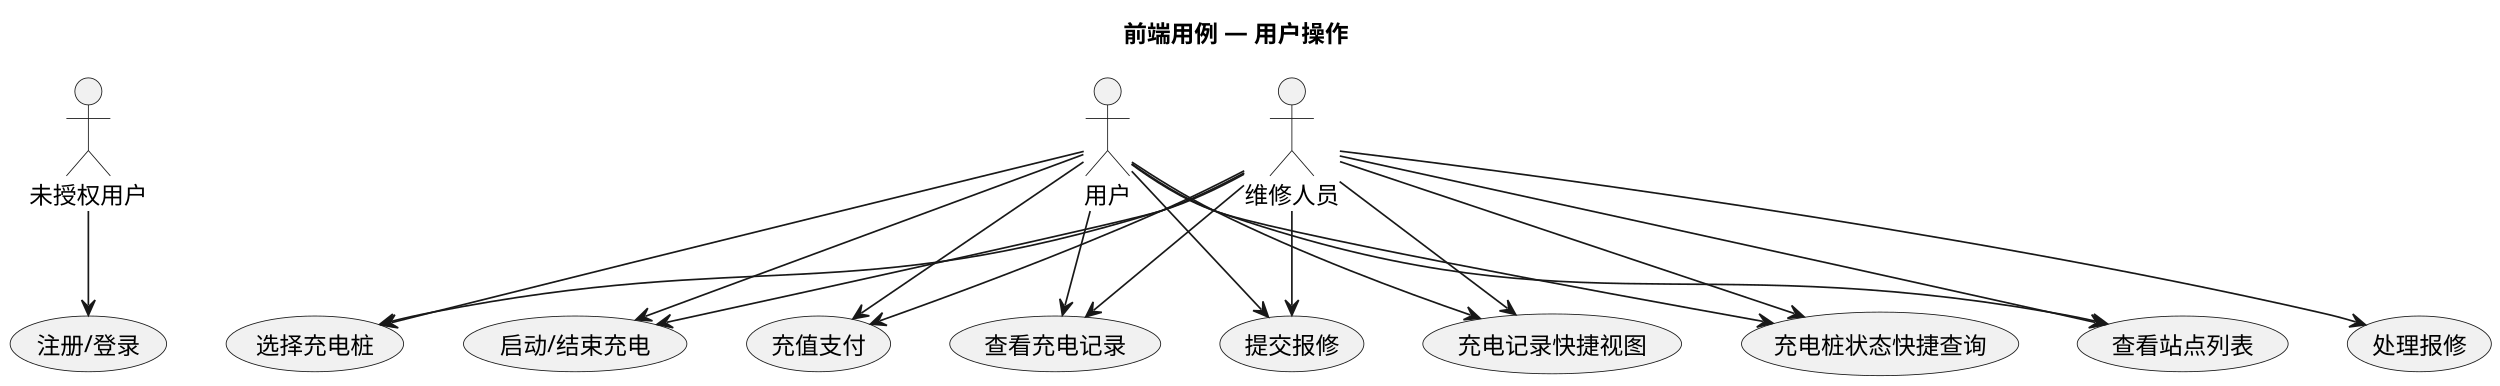
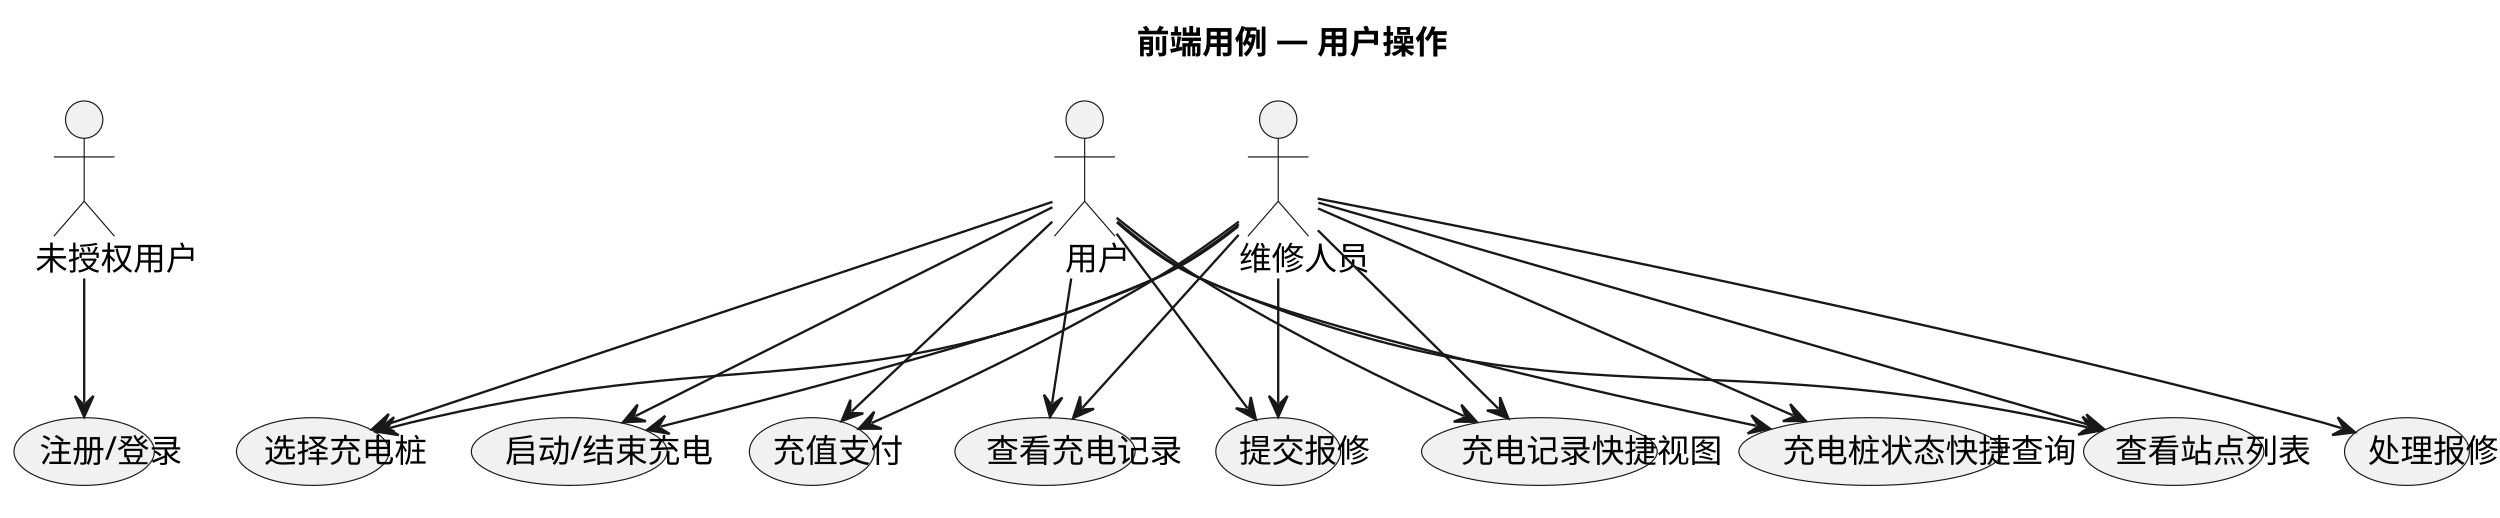
- <svg xmlns="http://www.w3.org/2000/svg" contentStyleType="text/css" data-diagram-type="DESCRIPTION" height="228px" preserveAspectRatio="none" style="width:1479px;height:228px;background:#FFFFFF;" version="1.1" viewBox="0 0 1479 228" width="1479px" zoomAndPan="magnify">
+ <svg xmlns="http://www.w3.org/2000/svg" contentStyleType="text/css" data-diagram-type="DESCRIPTION" height="222px" preserveAspectRatio="none" style="width:1072px;height:222px;background:#FFFFFF;" version="1.1" viewBox="0 0 1072 222" width="1072px" zoomAndPan="magnify">
  <defs />
  <g>
    <g class="title" data-source-line="1">
-       <text fill="#000000" font-family="sans-serif" font-size="14" font-weight="bold" lengthAdjust="spacing" textLength="136.78" x="664.548" y="24.966">前端用例 — 用户操作</text>
+       <text fill="#000000" font-family="sans-serif" font-size="14" font-weight="700" lengthAdjust="spacing" textLength="90.959" x="487.453" y="22.995">前端用例 — 用户操作</text>
    </g>
-     <g class="entity" data-entity="G" data-source-line="4" data-uid="ent0002" id="entity_G">
-       <ellipse cx="52.28" cy="54.068" fill="#F1F1F1" rx="8" ry="8" style="stroke:#181818;stroke-width:0.5;" />
-       <path d="M52.28,62.068 L52.28,89.068 M39.28,70.068 L65.28,70.068 M52.28,89.068 L39.28,104.068 M52.28,89.068 L65.28,104.068" fill="none" style="stroke:#181818;stroke-width:0.5;" />
-       <text fill="#000000" font-family="sans-serif" font-size="14" lengthAdjust="spacing" textLength="70" x="17.28" y="120.534">未授权用户</text>
+     <g class="entity" data-qualified-name="G" data-source-line="4" id="ent0002">
+       <ellipse cx="36.093" cy="51.297" fill="#F1F1F1" rx="8" ry="8" style="stroke:#181818;stroke-width:0.5;" />
+       <path d="M36.093,59.297 L36.093,86.297 M23.093,67.297 L49.093,67.297 M36.093,86.297 L23.093,101.297 M36.093,86.297 L49.093,101.297" fill="none" style="stroke:#181818;stroke-width:0.5;" />
+       <text fill="#000000" font-family="sans-serif" font-size="14" lengthAdjust="spacing" textLength="42.007" x="15.09" y="115.792">未授权用户</text>
    </g>
-     <g class="entity" data-entity="U" data-source-line="5" data-uid="ent0003" id="entity_U">
-       <ellipse cx="655.28" cy="54.068" fill="#F1F1F1" rx="8" ry="8" style="stroke:#181818;stroke-width:0.5;" />
-       <path d="M655.28,62.068 L655.28,89.068 M642.28,70.068 L668.28,70.068 M655.28,89.068 L642.28,104.068 M655.28,89.068 L668.28,104.068" fill="none" style="stroke:#181818;stroke-width:0.5;" />
-       <text fill="#000000" font-family="sans-serif" font-size="14" lengthAdjust="spacing" textLength="28" x="641.28" y="120.534">用户</text>
+     <g class="entity" data-qualified-name="U" data-source-line="5" id="ent0003">
+       <ellipse cx="465.1" cy="51.297" fill="#F1F1F1" rx="8" ry="8" style="stroke:#181818;stroke-width:0.5;" />
+       <path d="M465.1,59.297 L465.1,86.297 M452.1,67.297 L478.1,67.297 M465.1,86.297 L452.1,101.297 M465.1,86.297 L478.1,101.297" fill="none" style="stroke:#181818;stroke-width:0.5;" />
+       <text fill="#000000" font-family="sans-serif" font-size="14" lengthAdjust="spacing" textLength="16.803" x="456.699" y="115.792">用户</text>
    </g>
-     <g class="entity" data-entity="M" data-source-line="6" data-uid="ent0004" id="entity_M">
-       <ellipse cx="764.28" cy="54.068" fill="#F1F1F1" rx="8" ry="8" style="stroke:#181818;stroke-width:0.5;" />
-       <path d="M764.28,62.068 L764.28,89.068 M751.28,70.068 L777.28,70.068 M764.28,89.068 L751.28,104.068 M764.28,89.068 L777.28,104.068" fill="none" style="stroke:#181818;stroke-width:0.5;" />
-       <text fill="#000000" font-family="sans-serif" font-size="14" lengthAdjust="spacing" textLength="56" x="736.28" y="120.534">维修人员</text>
+     <g class="entity" data-qualified-name="M" data-source-line="6" id="ent0004">
+       <ellipse cx="548.103" cy="51.297" fill="#F1F1F1" rx="8" ry="8" style="stroke:#181818;stroke-width:0.5;" />
+       <path d="M548.103,59.297 L548.103,86.297 M535.103,67.297 L561.103,67.297 M548.103,86.297 L535.103,101.297 M548.103,86.297 L561.103,101.297" fill="none" style="stroke:#181818;stroke-width:0.5;" />
+       <text fill="#000000" font-family="sans-serif" font-size="14" lengthAdjust="spacing" textLength="33.605" x="531.3" y="115.792">维修人员</text>
    </g>
-     <g class="entity" data-entity="LOG" data-source-line="8" data-uid="ent0005" id="entity_LOG">
-       <ellipse cx="52.281" cy="203.441" fill="#F1F1F1" rx="46.281" ry="16.483" style="stroke:#181818;stroke-width:0.5;" />
-       <text fill="#000000" font-family="sans-serif" font-size="14" lengthAdjust="spacing" textLength="61.208" x="21.677" y="209.475">注册/登录</text>
+     <g class="entity" data-qualified-name="LOG" data-source-line="8" id="ent0005">
+       <ellipse cx="36.098" cy="193.62" fill="#F1F1F1" rx="30.098" ry="14.524" style="stroke:#181818;stroke-width:0.5;" />
+       <text fill="#000000" font-family="sans-serif" font-size="14" lengthAdjust="spacing" textLength="38.322" x="16.937" y="198.269">注册/登录</text>
    </g>
-     <g class="entity" data-entity="VSL" data-source-line="9" data-uid="ent0006" id="entity_VSL">
-       <ellipse cx="1291.277" cy="203.441" fill="#F1F1F1" rx="62.397" ry="16.483" style="stroke:#181818;stroke-width:0.5;" />
-       <text fill="#000000" font-family="sans-serif" font-size="14" lengthAdjust="spacing" textLength="84" x="1249.277" y="209.475">查看站点列表</text>
+     <g class="entity" data-qualified-name="VSL" data-source-line="9" id="ent0006">
+       <ellipse cx="932.104" cy="193.62" fill="#F1F1F1" rx="38.644" ry="14.524" style="stroke:#181818;stroke-width:0.5;" />
+       <text fill="#000000" font-family="sans-serif" font-size="14" lengthAdjust="spacing" textLength="50.408" x="906.9" y="198.269">查看站点列表</text>
    </g>
-     <g class="entity" data-entity="SC" data-source-line="10" data-uid="ent0007" id="entity_SC">
-       <ellipse cx="186.278" cy="203.441" fill="#F1F1F1" rx="52.498" ry="16.483" style="stroke:#181818;stroke-width:0.5;" />
-       <text fill="#000000" font-family="sans-serif" font-size="14" lengthAdjust="spacing" textLength="70" x="151.278" y="209.475">选择充电桩</text>
+     <g class="entity" data-qualified-name="SC" data-source-line="10" id="ent0007">
+       <ellipse cx="134.103" cy="193.62" fill="#F1F1F1" rx="32.703" ry="14.524" style="stroke:#181818;stroke-width:0.5;" />
+       <text fill="#000000" font-family="sans-serif" font-size="14" lengthAdjust="spacing" textLength="42.007" x="113.1" y="198.269">选择充电桩</text>
    </g>
-     <g class="entity" data-entity="CS" data-source-line="11" data-uid="ent0008" id="entity_CS">
-       <ellipse cx="340.28" cy="203.441" fill="#F1F1F1" rx="66.08" ry="16.483" style="stroke:#181818;stroke-width:0.5;" />
-       <text fill="#000000" font-family="sans-serif" font-size="14" lengthAdjust="spacing" textLength="89.208" x="295.676" y="209.475">启动/结束充电</text>
+     <g class="entity" data-qualified-name="CS" data-source-line="11" id="ent0008">
+       <ellipse cx="244.099" cy="193.62" fill="#F1F1F1" rx="41.979" ry="14.524" style="stroke:#181818;stroke-width:0.5;" />
+       <text fill="#000000" font-family="sans-serif" font-size="14" lengthAdjust="spacing" textLength="55.125" x="216.537" y="198.269">启动/结束充电</text>
    </g>
-     <g class="entity" data-entity="PAY" data-source-line="12" data-uid="ent0009" id="entity_PAY">
-       <ellipse cx="484.278" cy="203.441" fill="#F1F1F1" rx="42.598" ry="16.483" style="stroke:#181818;stroke-width:0.5;" />
-       <text fill="#000000" font-family="sans-serif" font-size="14" lengthAdjust="spacing" textLength="56" x="456.278" y="209.475">充值支付</text>
+     <g class="entity" data-qualified-name="PAY" data-source-line="12" id="ent0009">
+       <ellipse cx="348.103" cy="193.62" fill="#F1F1F1" rx="26.763" ry="14.524" style="stroke:#181818;stroke-width:0.5;" />
+       <text fill="#000000" font-family="sans-serif" font-size="14" lengthAdjust="spacing" textLength="33.605" x="331.3" y="198.269">充值支付</text>
    </g>
-     <g class="entity" data-entity="VCR" data-source-line="13" data-uid="ent0010" id="entity_VCR">
-       <ellipse cx="624.277" cy="203.441" fill="#F1F1F1" rx="62.397" ry="16.483" style="stroke:#181818;stroke-width:0.5;" />
-       <text fill="#000000" font-family="sans-serif" font-size="14" lengthAdjust="spacing" textLength="84" x="582.277" y="209.475">查看充电记录</text>
+     <g class="entity" data-qualified-name="VCR" data-source-line="13" id="ent0010">
+       <ellipse cx="448.104" cy="193.62" fill="#F1F1F1" rx="38.644" ry="14.524" style="stroke:#181818;stroke-width:0.5;" />
+       <text fill="#000000" font-family="sans-serif" font-size="14" lengthAdjust="spacing" textLength="50.408" x="422.9" y="198.269">查看充电记录</text>
    </g>
-     <g class="entity" data-entity="SRT" data-source-line="14" data-uid="ent0011" id="entity_SRT">
-       <ellipse cx="764.278" cy="203.441" fill="#F1F1F1" rx="42.598" ry="16.483" style="stroke:#181818;stroke-width:0.5;" />
-       <text fill="#000000" font-family="sans-serif" font-size="14" lengthAdjust="spacing" textLength="56" x="736.278" y="209.475">提交报修</text>
+     <g class="entity" data-qualified-name="SRT" data-source-line="14" id="ent0011">
+       <ellipse cx="548.103" cy="193.62" fill="#F1F1F1" rx="26.763" ry="14.524" style="stroke:#181818;stroke-width:0.5;" />
+       <text fill="#000000" font-family="sans-serif" font-size="14" lengthAdjust="spacing" textLength="33.605" x="531.3" y="198.269">提交报修</text>
    </g>
-     <g class="entity" data-entity="HR" data-source-line="15" data-uid="ent0012" id="entity_HR">
-       <ellipse cx="1431.278" cy="203.441" fill="#F1F1F1" rx="42.598" ry="16.483" style="stroke:#181818;stroke-width:0.5;" />
-       <text fill="#000000" font-family="sans-serif" font-size="14" lengthAdjust="spacing" textLength="56" x="1403.278" y="209.475">处理报修</text>
+     <g class="entity" data-qualified-name="HR" data-source-line="15" id="ent0012">
+       <ellipse cx="1032.103" cy="193.62" fill="#F1F1F1" rx="26.763" ry="14.524" style="stroke:#181818;stroke-width:0.5;" />
+       <text fill="#000000" font-family="sans-serif" font-size="14" lengthAdjust="spacing" textLength="33.605" x="1015.3" y="198.269">处理报修</text>
    </g>
-     <g class="entity" data-entity="QV" data-source-line="16" data-uid="ent0013" id="entity_QV">
-       <ellipse cx="918.282" cy="203.436" fill="#F1F1F1" rx="76.542" ry="17.708" style="stroke:#181818;stroke-width:0.5;" />
-       <text fill="#000000" font-family="sans-serif" font-size="14" lengthAdjust="spacing" textLength="112" x="862.282" y="209.47">充电记录快捷视图</text>
+     <g class="entity" data-qualified-name="QV" data-source-line="16" id="ent0013">
+       <ellipse cx="660.095" cy="193.62" fill="#F1F1F1" rx="50.525" ry="14.524" style="stroke:#181818;stroke-width:0.5;" />
+       <text fill="#000000" font-family="sans-serif" font-size="14" lengthAdjust="spacing" textLength="67.211" x="626.49" y="198.269">充电记录快捷视图</text>
    </g>
-     <g class="entity" data-entity="QC" data-source-line="17" data-uid="ent0014" id="entity_QC">
-       <ellipse cx="1112.283" cy="203.438" fill="#F1F1F1" rx="82.003" ry="18.8" style="stroke:#181818;stroke-width:0.5;" />
-       <text fill="#000000" font-family="sans-serif" font-size="14" lengthAdjust="spacing" textLength="126" x="1049.283" y="209.472">充电桩状态快捷查询</text>
+     <g class="entity" data-qualified-name="QC" data-source-line="17" id="ent0014">
+       <ellipse cx="802.096" cy="193.62" fill="#F1F1F1" rx="56.466" ry="14.524" style="stroke:#181818;stroke-width:0.5;" />
+       <text fill="#000000" font-family="sans-serif" font-size="14" lengthAdjust="spacing" textLength="75.612" x="764.29" y="198.269">充电桩状态快捷查询</text>
    </g>
-     <g class="link" data-entity-1="G" data-entity-2="LOG" data-source-line="19" data-uid="lnk15" id="link_G_LOG">
-       <path d="M52.28,124.838 C52.28,145.858 52.28,164.698 52.28,180.508" fill="none" id="G-to-LOG" style="stroke:#181818;stroke-width:1;" />
-       <polygon fill="#181818" points="52.28,186.508,56.28,177.508,52.28,181.508,48.28,177.508,52.28,186.508" style="stroke:#181818;stroke-width:1;" />
+     <g class="link" data-entity-1="ent0002" data-entity-2="ent0005" data-link-type="dependency" data-source-line="19" id="lnk15">
+       <path d="M36.1,119.407 C36.1,139.857 36.1,157.937 36.1,172.747" fill="none" id="G-to-LOG" style="stroke:#181818;stroke-width:1;" />
+       <polygon fill="#181818" points="36.1,178.747,40.1,169.747,36.1,173.747,32.1,169.747,36.1,178.747" style="stroke:#181818;stroke-width:1;" />
    </g>
-     <g class="link" data-entity-1="U" data-entity-2="VSL" data-source-line="20" data-uid="lnk16" id="link_U_VSL">
-       <path d="M669.4,97.198 C681.61,106.168 700.12,118.318 718.28,124.638 C927.16,197.328 994.35,146.948 1212.28,184.638 C1223.5,186.578 1229.675,187.756 1240.875,190.266" fill="none" id="U-to-VSL" style="stroke:#181818;stroke-width:1;" />
-       <polygon fill="#181818" points="1246.73,191.578,1238.823,185.707,1241.851,190.484,1237.073,193.513,1246.73,191.578" style="stroke:#181818;stroke-width:1;" />
+     <g class="link" data-entity-1="ent0003" data-entity-2="ent0006" data-link-type="dependency" data-source-line="20" id="lnk16">
+       <path d="M478.92,95.357 C488.15,103.517 500.96,113.437 514.1,119.087 C663.89,183.567 716.28,146.597 876.1,179.087 C884.13,180.727 886.937,181.293 894.957,183.223" fill="none" id="U-to-VSL" style="stroke:#181818;stroke-width:1;" />
+       <polygon fill="#181818" points="900.79,184.627,892.976,178.632,895.929,183.457,891.104,186.41,900.79,184.627" style="stroke:#181818;stroke-width:1;" />
    </g>
-     <g class="link" data-entity-1="U" data-entity-2="SC" data-source-line="21" data-uid="lnk17" id="link_U_SC">
-       <path d="M641.14,89.558 C589.57,102.168 406.82,146.908 256.28,184.638 C246.43,187.108 241.615,188.321 231.695,190.841" fill="none" id="U-to-SC" style="stroke:#181818;stroke-width:1;" />
-       <polygon fill="#181818" points="225.88,192.318,235.588,193.979,230.726,191.087,233.618,186.225,225.88,192.318" style="stroke:#181818;stroke-width:1;" />
+     <g class="link" data-entity-1="ent0003" data-entity-2="ent0007" data-link-type="dependency" data-source-line="21" id="lnk17">
+       <path d="M451.3,86.557 C400.77,103.447 231.05,160.194 165.11,182.244" fill="none" id="U-to-SC" style="stroke:#181818;stroke-width:1;" />
+       <polygon fill="#181818" points="159.42,184.147,169.224,185.086,164.162,182.561,166.687,177.499,159.42,184.147" style="stroke:#181818;stroke-width:1;" />
    </g>
-     <g class="link" data-entity-1="U" data-entity-2="CS" data-source-line="22" data-uid="lnk18" id="link_U_CS">
-       <path d="M640.93,91.408 C594.17,108.668 450.899,161.589 381.788,187.109" fill="none" id="U-to-CS" style="stroke:#181818;stroke-width:1;" />
-       <polygon fill="#181818" points="376.16,189.188,385.988,189.823,380.85,187.456,383.217,182.318,376.16,189.188" style="stroke:#181818;stroke-width:1;" />
+     <g class="link" data-entity-1="ent0003" data-entity-2="ent0008" data-link-type="dependency" data-source-line="22" id="lnk18">
+       <path d="M451.27,88.867 C414.33,107.367 318.355,155.431 272.515,178.381" fill="none" id="U-to-CS" style="stroke:#181818;stroke-width:1;" />
+       <polygon fill="#181818" points="267.15,181.067,276.988,180.614,271.621,178.828,273.407,173.461,267.15,181.067" style="stroke:#181818;stroke-width:1;" />
    </g>
-     <g class="link" data-entity-1="U" data-entity-2="PAY" data-source-line="23" data-uid="lnk19" id="link_U_PAY">
-       <path d="M641,95.818 C610.65,116.468 544.65,161.362 509.59,185.222" fill="none" id="U-to-PAY" style="stroke:#181818;stroke-width:1;" />
-       <polygon fill="#181818" points="504.63,188.598,514.321,186.841,508.764,185.785,509.82,180.227,504.63,188.598" style="stroke:#181818;stroke-width:1;" />
+     <g class="link" data-entity-1="ent0003" data-entity-2="ent0009" data-link-type="dependency" data-source-line="23" id="lnk19">
+       <path d="M451.22,95.067 C428.34,116.717 387.388,155.443 365.248,176.393" fill="none" id="U-to-PAY" style="stroke:#181818;stroke-width:1;" />
+       <polygon fill="#181818" points="360.89,180.517,370.176,177.237,364.522,177.08,364.678,171.426,360.89,180.517" style="stroke:#181818;stroke-width:1;" />
    </g>
-     <g class="link" data-entity-1="U" data-entity-2="VCR" data-source-line="24" data-uid="lnk20" id="link_U_VCR">
-       <path d="M644.96,124.838 C639.36,145.858 634.287,164.901 630.067,180.711" fill="none" id="U-to-VCR" style="stroke:#181818;stroke-width:1;" />
-       <polygon fill="#181818" points="628.52,186.508,634.706,178.844,629.809,181.677,626.976,176.781,628.52,186.508" style="stroke:#181818;stroke-width:1;" />
+     <g class="link" data-entity-1="ent0003" data-entity-2="ent0010" data-link-type="dependency" data-source-line="24" id="lnk20">
+       <path d="M459.34,119.407 C456.2,139.857 453.409,158.006 451.139,172.816" fill="none" id="U-to-VCR" style="stroke:#181818;stroke-width:1;" />
+       <polygon fill="#181818" points="450.23,178.747,455.547,170.457,450.988,173.805,447.64,169.245,450.23,178.747" style="stroke:#181818;stroke-width:1;" />
    </g>
-     <g class="link" data-entity-1="U" data-entity-2="SRT" data-source-line="25" data-uid="lnk21" id="link_U_SRT">
-       <path d="M669.53,101.308 C690.54,123.728 725.457,161.01 746.267,183.21" fill="none" id="U-to-SRT" style="stroke:#181818;stroke-width:1;" />
-       <polygon fill="#181818" points="750.37,187.588,747.133,178.286,746.951,183.94,741.297,183.757,750.37,187.588" style="stroke:#181818;stroke-width:1;" />
+     <g class="link" data-entity-1="ent0003" data-entity-2="ent0011" data-link-type="dependency" data-source-line="25" id="lnk21">
+       <path d="M478.8,100.217 C495.66,122.687 520.219,155.448 534.919,175.038" fill="none" id="U-to-SRT" style="stroke:#181818;stroke-width:1;" />
+       <polygon fill="#181818" points="538.52,179.837,536.318,170.237,535.519,175.838,529.919,175.039,538.52,179.837" style="stroke:#181818;stroke-width:1;" />
    </g>
-     <g class="link" data-entity-1="U" data-entity-2="QV" data-source-line="26" data-uid="lnk22" id="link_U_QV">
-       <path d="M669.63,95.898 C682.13,104.178 700.93,116.038 718.28,124.638 C770.86,150.688 828.778,172.172 869.918,186.362" fill="none" id="U-to-QV" style="stroke:#181818;stroke-width:1;" />
-       <polygon fill="#181818" points="875.59,188.318,868.386,181.602,870.863,186.688,865.778,189.165,875.59,188.318" style="stroke:#181818;stroke-width:1;" />
+     <g class="link" data-entity-1="ent0003" data-entity-2="ent0013" data-link-type="dependency" data-source-line="26" id="lnk22">
+       <path d="M478.77,93.377 C488.34,101.107 501.6,111.297 514.1,119.087 C553.95,143.947 597.83,164.921 627.73,178.401" fill="none" id="U-to-QV" style="stroke:#181818;stroke-width:1;" />
+       <polygon fill="#181818" points="633.2,180.867,626.639,173.521,628.642,178.812,623.351,180.814,633.2,180.867" style="stroke:#181818;stroke-width:1;" />
    </g>
-     <g class="link" data-entity-1="U" data-entity-2="QC" data-source-line="27" data-uid="lnk23" id="link_U_QC">
-       <path d="M669.52,96.858 C681.81,105.618 700.36,117.648 718.28,124.638 C748.69,136.498 939.504,171.569 1042.964,190.129" fill="none" id="U-to-QC" style="stroke:#181818;stroke-width:1;" />
-       <polygon fill="#181818" points="1048.87,191.188,1040.718,185.662,1043.949,190.305,1039.305,193.536,1048.87,191.188" style="stroke:#181818;stroke-width:1;" />
+     <g class="link" data-entity-1="ent0003" data-entity-2="ent0014" data-link-type="dependency" data-source-line="27" id="lnk23">
+       <path d="M479.1,94.977 C488.39,102.987 501.21,112.877 514.1,119.087 C557.33,139.937 683.898,168.076 753.097,182.576" fill="none" id="U-to-QC" style="stroke:#181818;stroke-width:1;" />
+       <polygon fill="#181818" points="758.97,183.807,750.982,178.046,754.076,182.781,749.341,185.876,758.97,183.807" style="stroke:#181818;stroke-width:1;" />
    </g>
-     <g class="link" data-entity-1="M" data-entity-2="VSL" data-source-line="28" data-uid="lnk24" id="link_M_VSL">
-       <path d="M792.6,92.278 C863.37,107.728 1053.7,149.328 1212.28,184.638 C1222.98,187.018 1228.647,188.29 1239.486,190.73" fill="none" id="M-to-VSL" style="stroke:#181818;stroke-width:1;" />
-       <polygon fill="#181818" points="1245.34,192.048,1237.438,186.169,1240.462,190.95,1235.681,193.974,1245.34,192.048" style="stroke:#181818;stroke-width:1;" />
+     <g class="link" data-entity-1="ent0004" data-entity-2="ent0006" data-link-type="dependency" data-source-line="28" id="lnk24">
+       <path d="M565.34,86.907 C625.4,104.217 820.055,160.325 896.425,182.335" fill="none" id="M-to-VSL" style="stroke:#181818;stroke-width:1;" />
+       <polygon fill="#181818" points="902.19,183.997,894.65,177.661,897.386,182.612,892.434,185.348,902.19,183.997" style="stroke:#181818;stroke-width:1;" />
    </g>
-     <g class="link" data-entity-1="M" data-entity-2="SC" data-source-line="29" data-uid="lnk25" id="link_M_SC">
-       <path d="M735.96,103.058 C721.8,110.808 704.13,119.408 687.28,124.638 C502.58,182.008 446.07,147.418 256.28,184.638 C245.94,186.668 240.665,187.8 230.435,190.4" fill="none" id="M-to-SC" style="stroke:#181818;stroke-width:1;" />
-       <polygon fill="#181818" points="224.62,191.878,234.328,193.538,229.466,190.646,232.357,185.784,224.62,191.878" style="stroke:#181818;stroke-width:1;" />
+     <g class="link" data-entity-1="ent0004" data-entity-2="ent0007" data-link-type="dependency" data-source-line="29" id="lnk25">
+       <path d="M530.96,97.057 C521.34,104.777 508.74,113.667 496.1,119.087 C366.74,174.617 322.32,147.697 185.1,179.087 C177.33,180.867 174.749,181.457 167.069,183.496" fill="none" id="M-to-SC" style="stroke:#181818;stroke-width:1;" />
+       <polygon fill="#181818" points="161.27,185.037,170.995,186.592,166.102,183.753,168.941,178.86,161.27,185.037" style="stroke:#181818;stroke-width:1;" />
    </g>
-     <g class="link" data-entity-1="M" data-entity-2="CS" data-source-line="30" data-uid="lnk26" id="link_M_CS">
-       <path d="M736.12,102.268 C721.85,109.918 704.04,118.668 687.28,124.638 C673.16,129.668 486.542,170.58 394.502,190.64" fill="none" id="M-to-CS" style="stroke:#181818;stroke-width:1;" />
-       <polygon fill="#181818" points="388.64,191.918,398.285,193.91,393.525,190.853,396.582,186.093,388.64,191.918" style="stroke:#181818;stroke-width:1;" />
+     <g class="link" data-entity-1="ent0004" data-entity-2="ent0008" data-link-type="dependency" data-source-line="30" id="lnk26">
+       <path d="M531.22,96.227 C521.47,103.887 508.67,112.987 496.1,119.087 C457.05,138.057 342.389,168.044 283.299,182.894" fill="none" id="M-to-CS" style="stroke:#181818;stroke-width:1;" />
+       <polygon fill="#181818" points="277.48,184.357,287.183,186.043,282.329,183.138,285.234,178.284,277.48,184.357" style="stroke:#181818;stroke-width:1;" />
    </g>
-     <g class="link" data-entity-1="M" data-entity-2="PAY" data-source-line="31" data-uid="lnk27" id="link_M_PAY">
-       <path d="M736.07,101.048 C721.64,108.488 703.7,117.408 687.28,124.638 C627.18,151.118 560.655,175.532 520.575,189.752" fill="none" id="M-to-PAY" style="stroke:#181818;stroke-width:1;" />
-       <polygon fill="#181818" points="514.92,191.758,524.74,192.518,519.632,190.086,522.064,184.979,514.92,191.758" style="stroke:#181818;stroke-width:1;" />
+     <g class="link" data-entity-1="ent0004" data-entity-2="ent0009" data-link-type="dependency" data-source-line="31" id="lnk27">
+       <path d="M531.23,95.037 C521.27,102.497 508.27,111.777 496.1,119.087 C452.07,145.527 402.732,168.498 373.742,181.398" fill="none" id="M-to-PAY" style="stroke:#181818;stroke-width:1;" />
+       <polygon fill="#181818" points="368.26,183.837,378.109,183.833,372.828,181.804,374.856,176.523,368.26,183.837" style="stroke:#181818;stroke-width:1;" />
    </g>
-     <g class="link" data-entity-1="M" data-entity-2="VCR" data-source-line="32" data-uid="lnk28" id="link_M_VCR">
-       <path d="M735.95,109.648 C707.98,132.878 670.684,163.872 646.964,183.592" fill="none" id="M-to-VCR" style="stroke:#181818;stroke-width:1;" />
-       <polygon fill="#181818" points="642.35,187.428,651.828,184.75,646.195,184.232,646.713,178.598,642.35,187.428" style="stroke:#181818;stroke-width:1;" />
+     <g class="link" data-entity-1="ent0004" data-entity-2="ent0010" data-link-type="dependency" data-source-line="32" id="lnk28">
+       <path d="M531.13,100.717 C510.96,123.037 481.834,155.286 464.134,174.866" fill="none" id="M-to-VCR" style="stroke:#181818;stroke-width:1;" />
+       <polygon fill="#181818" points="460.11,179.317,469.113,175.323,463.463,175.608,463.178,169.958,460.11,179.317" style="stroke:#181818;stroke-width:1;" />
    </g>
-     <g class="link" data-entity-1="M" data-entity-2="SRT" data-source-line="33" data-uid="lnk29" id="link_M_SRT">
-       <path d="M764.28,124.838 C764.28,145.858 764.28,164.698 764.28,180.508" fill="none" id="M-to-SRT" style="stroke:#181818;stroke-width:1;" />
-       <polygon fill="#181818" points="764.28,186.508,768.28,177.508,764.28,181.508,760.28,177.508,764.28,186.508" style="stroke:#181818;stroke-width:1;" />
+     <g class="link" data-entity-1="ent0004" data-entity-2="ent0011" data-link-type="dependency" data-source-line="33" id="lnk29">
+       <path d="M548.1,119.407 C548.1,139.857 548.1,157.937 548.1,172.747" fill="none" id="M-to-SRT" style="stroke:#181818;stroke-width:1;" />
+       <polygon fill="#181818" points="548.1,178.747,552.1,169.747,548.1,173.747,544.1,169.747,548.1,178.747" style="stroke:#181818;stroke-width:1;" />
    </g>
-     <g class="link" data-entity-1="M" data-entity-2="HR" data-source-line="34" data-uid="lnk30" id="link_M_HR">
-       <path d="M792.66,89.398 C879.8,99.808 1150.89,134.278 1371.28,184.638 C1380.5,186.738 1384.628,187.771 1393.658,190.451" fill="none" id="M-to-HR" style="stroke:#181818;stroke-width:1;" />
-       <polygon fill="#181818" points="1399.41,192.158,1391.92,185.762,1394.617,190.735,1389.644,193.432,1399.41,192.158" style="stroke:#181818;stroke-width:1;" />
+     <g class="link" data-entity-1="ent0004" data-entity-2="ent0012" data-link-type="dependency" data-source-line="34" id="lnk30">
+       <path d="M565,85.157 C623.8,96.467 824.71,136.017 988.1,179.087 C995.21,180.967 997.158,181.464 1004.078,183.604" fill="none" id="M-to-HR" style="stroke:#181818;stroke-width:1;" />
+       <polygon fill="#181818" points="1009.81,185.377,1002.394,178.896,1005.033,183.9,1000.03,186.539,1009.81,185.377" style="stroke:#181818;stroke-width:1;" />
    </g>
-     <g class="link" data-entity-1="M" data-entity-2="QV" data-source-line="35" data-uid="lnk31" id="link_M_QV">
-       <path d="M792.53,107.438 C822.57,130.138 864.653,161.921 891.883,182.491" fill="none" id="M-to-QV" style="stroke:#181818;stroke-width:1;" />
-       <polygon fill="#181818" points="896.67,186.108,891.9,177.491,892.68,183.094,887.078,183.875,896.67,186.108" style="stroke:#181818;stroke-width:1;" />
+     <g class="link" data-entity-1="ent0004" data-entity-2="ent0013" data-link-type="dependency" data-source-line="35" id="lnk31">
+       <path d="M565.11,98.747 C587.51,120.877 622.152,155.119 642.522,175.249" fill="none" id="M-to-QV" style="stroke:#181818;stroke-width:1;" />
+       <polygon fill="#181818" points="646.79,179.467,643.2,170.296,643.234,175.952,637.577,175.986,646.79,179.467" style="stroke:#181818;stroke-width:1;" />
    </g>
-     <g class="link" data-entity-1="M" data-entity-2="QC" data-source-line="36" data-uid="lnk32" id="link_M_QC">
-       <path d="M792.76,95.628 C853.15,115.808 988.77,161.145 1061.53,185.475" fill="none" id="M-to-QC" style="stroke:#181818;stroke-width:1;" />
-       <polygon fill="#181818" points="1067.22,187.378,1059.953,180.73,1062.478,185.792,1057.416,188.317,1067.22,187.378" style="stroke:#181818;stroke-width:1;" />
+     <g class="link" data-entity-1="ent0004" data-entity-2="ent0014" data-link-type="dependency" data-source-line="36" id="lnk32">
+       <path d="M565.16,89.377 C608.2,108.127 716.049,155.12 768.819,178.11" fill="none" id="M-to-QC" style="stroke:#181818;stroke-width:1;" />
+       <polygon fill="#181818" points="774.32,180.507,767.667,173.245,769.736,178.51,764.471,180.579,774.32,180.507" style="stroke:#181818;stroke-width:1;" />
    </g>
  </g>
</svg>
